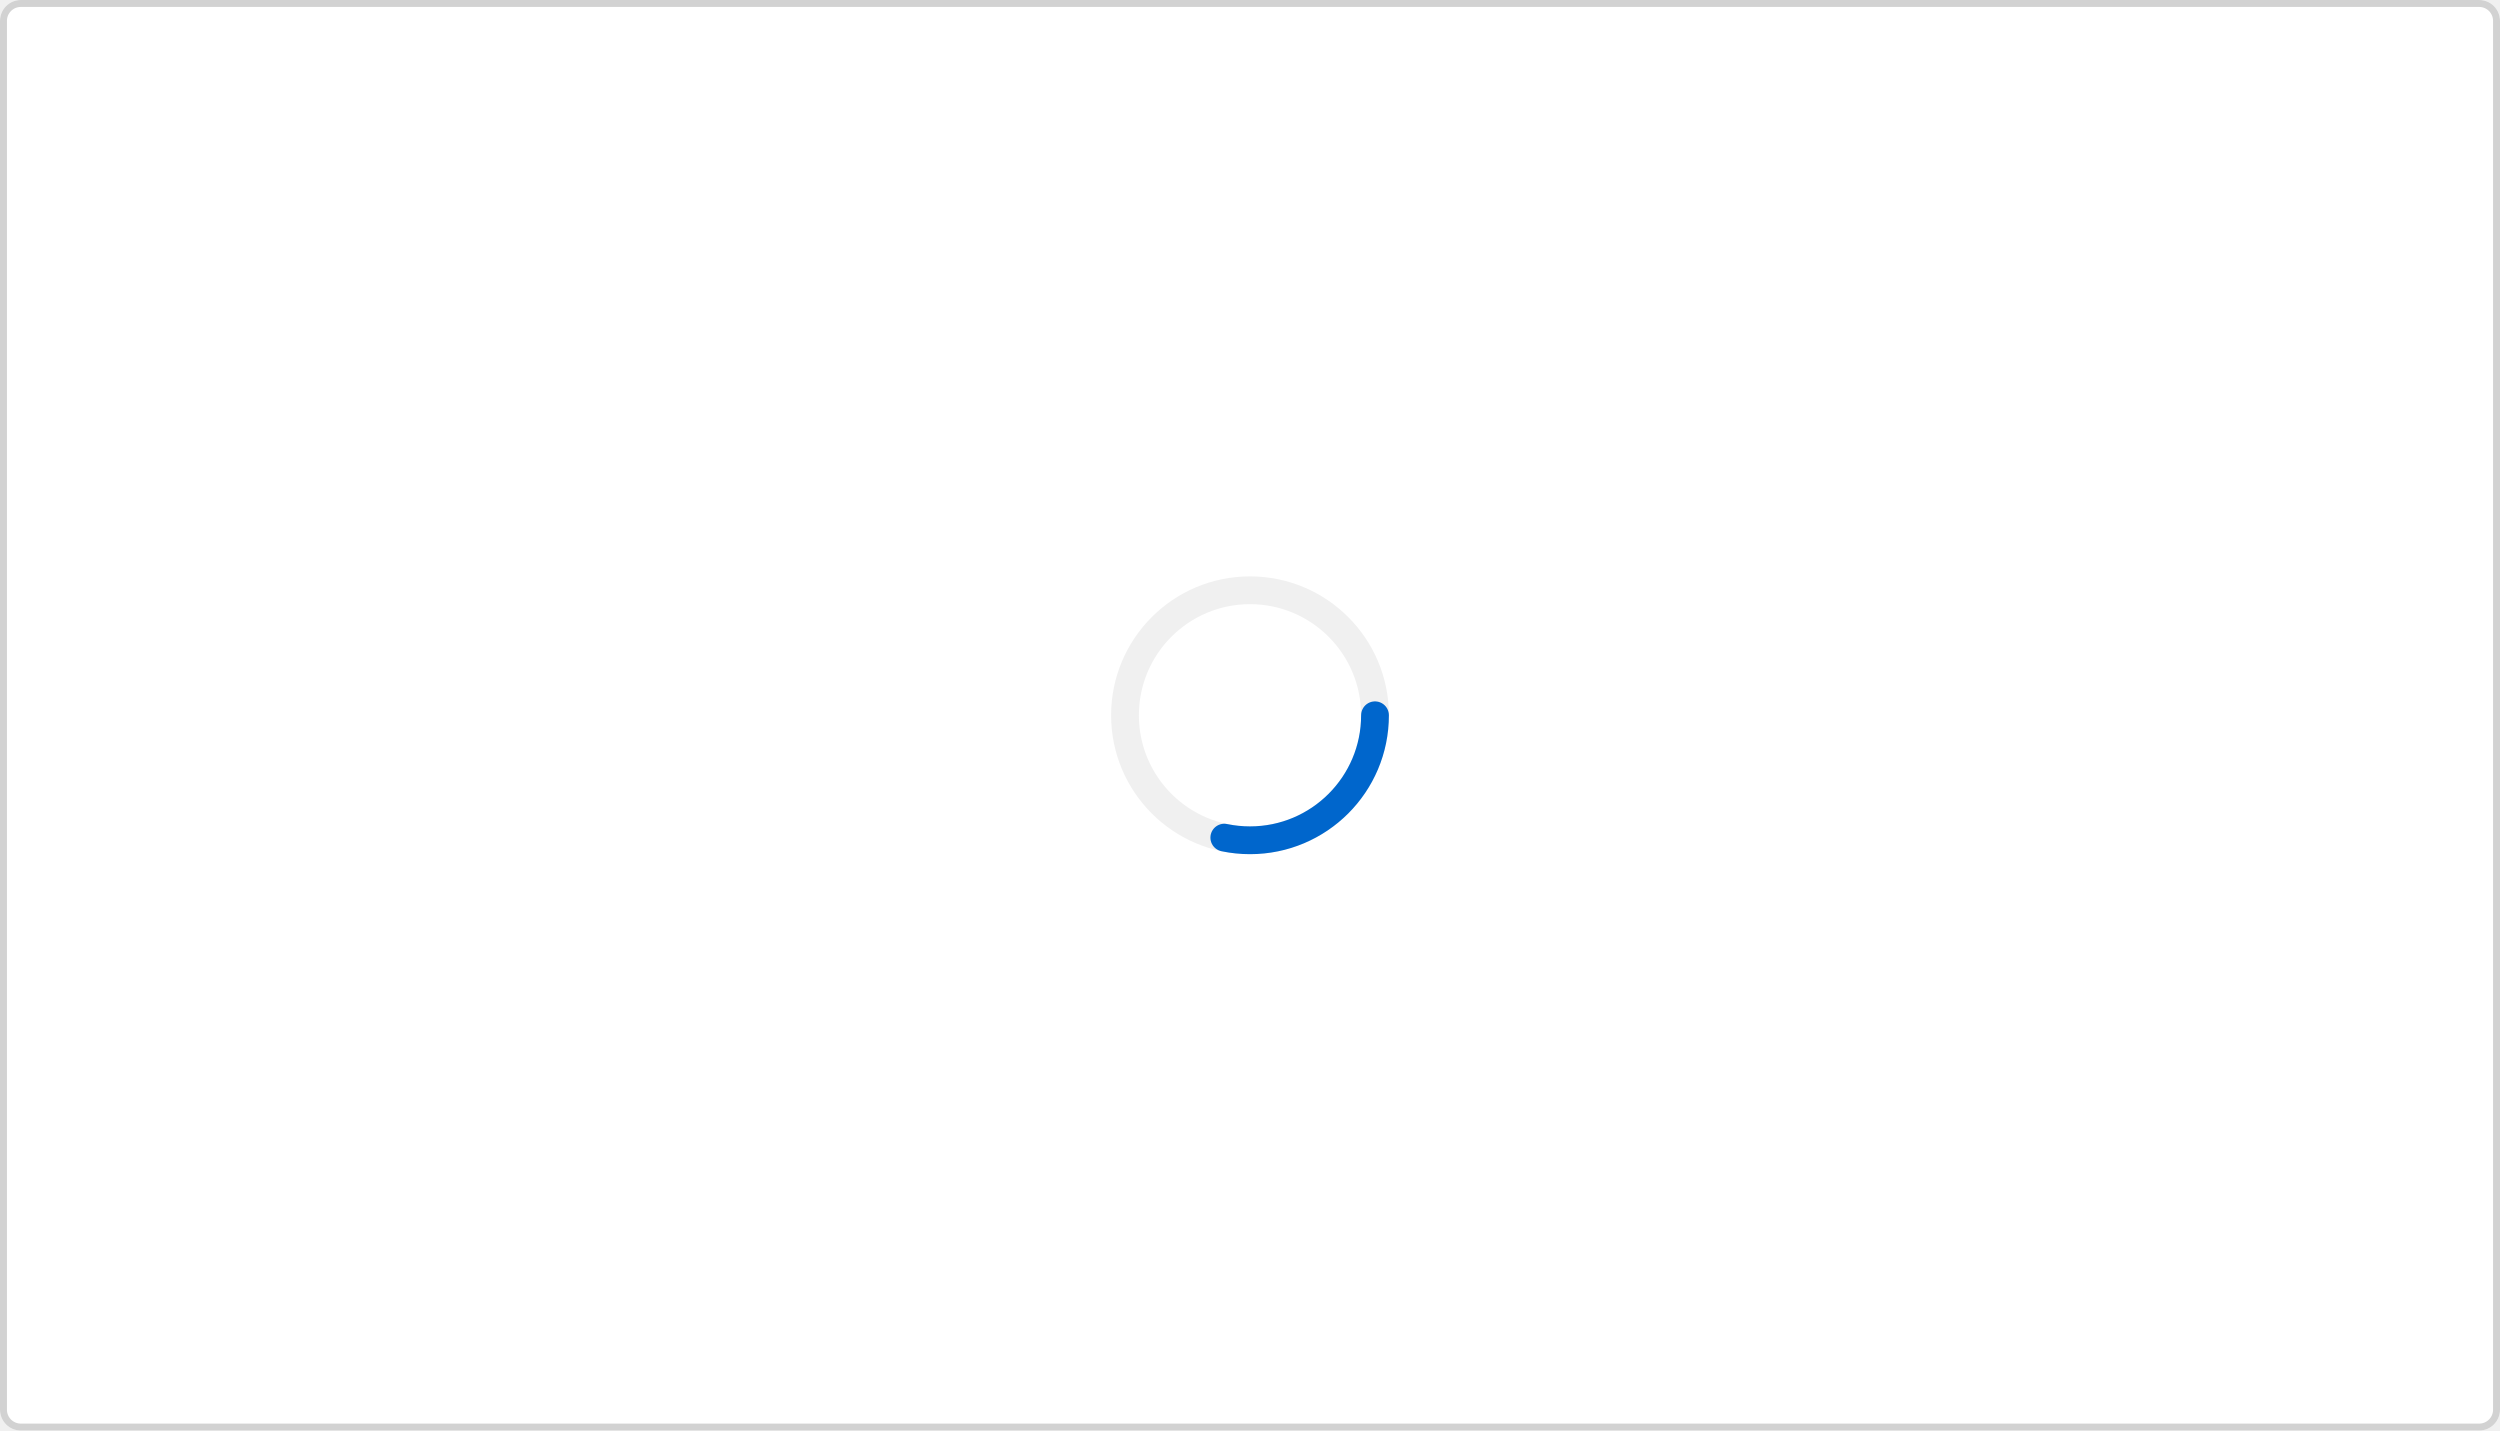
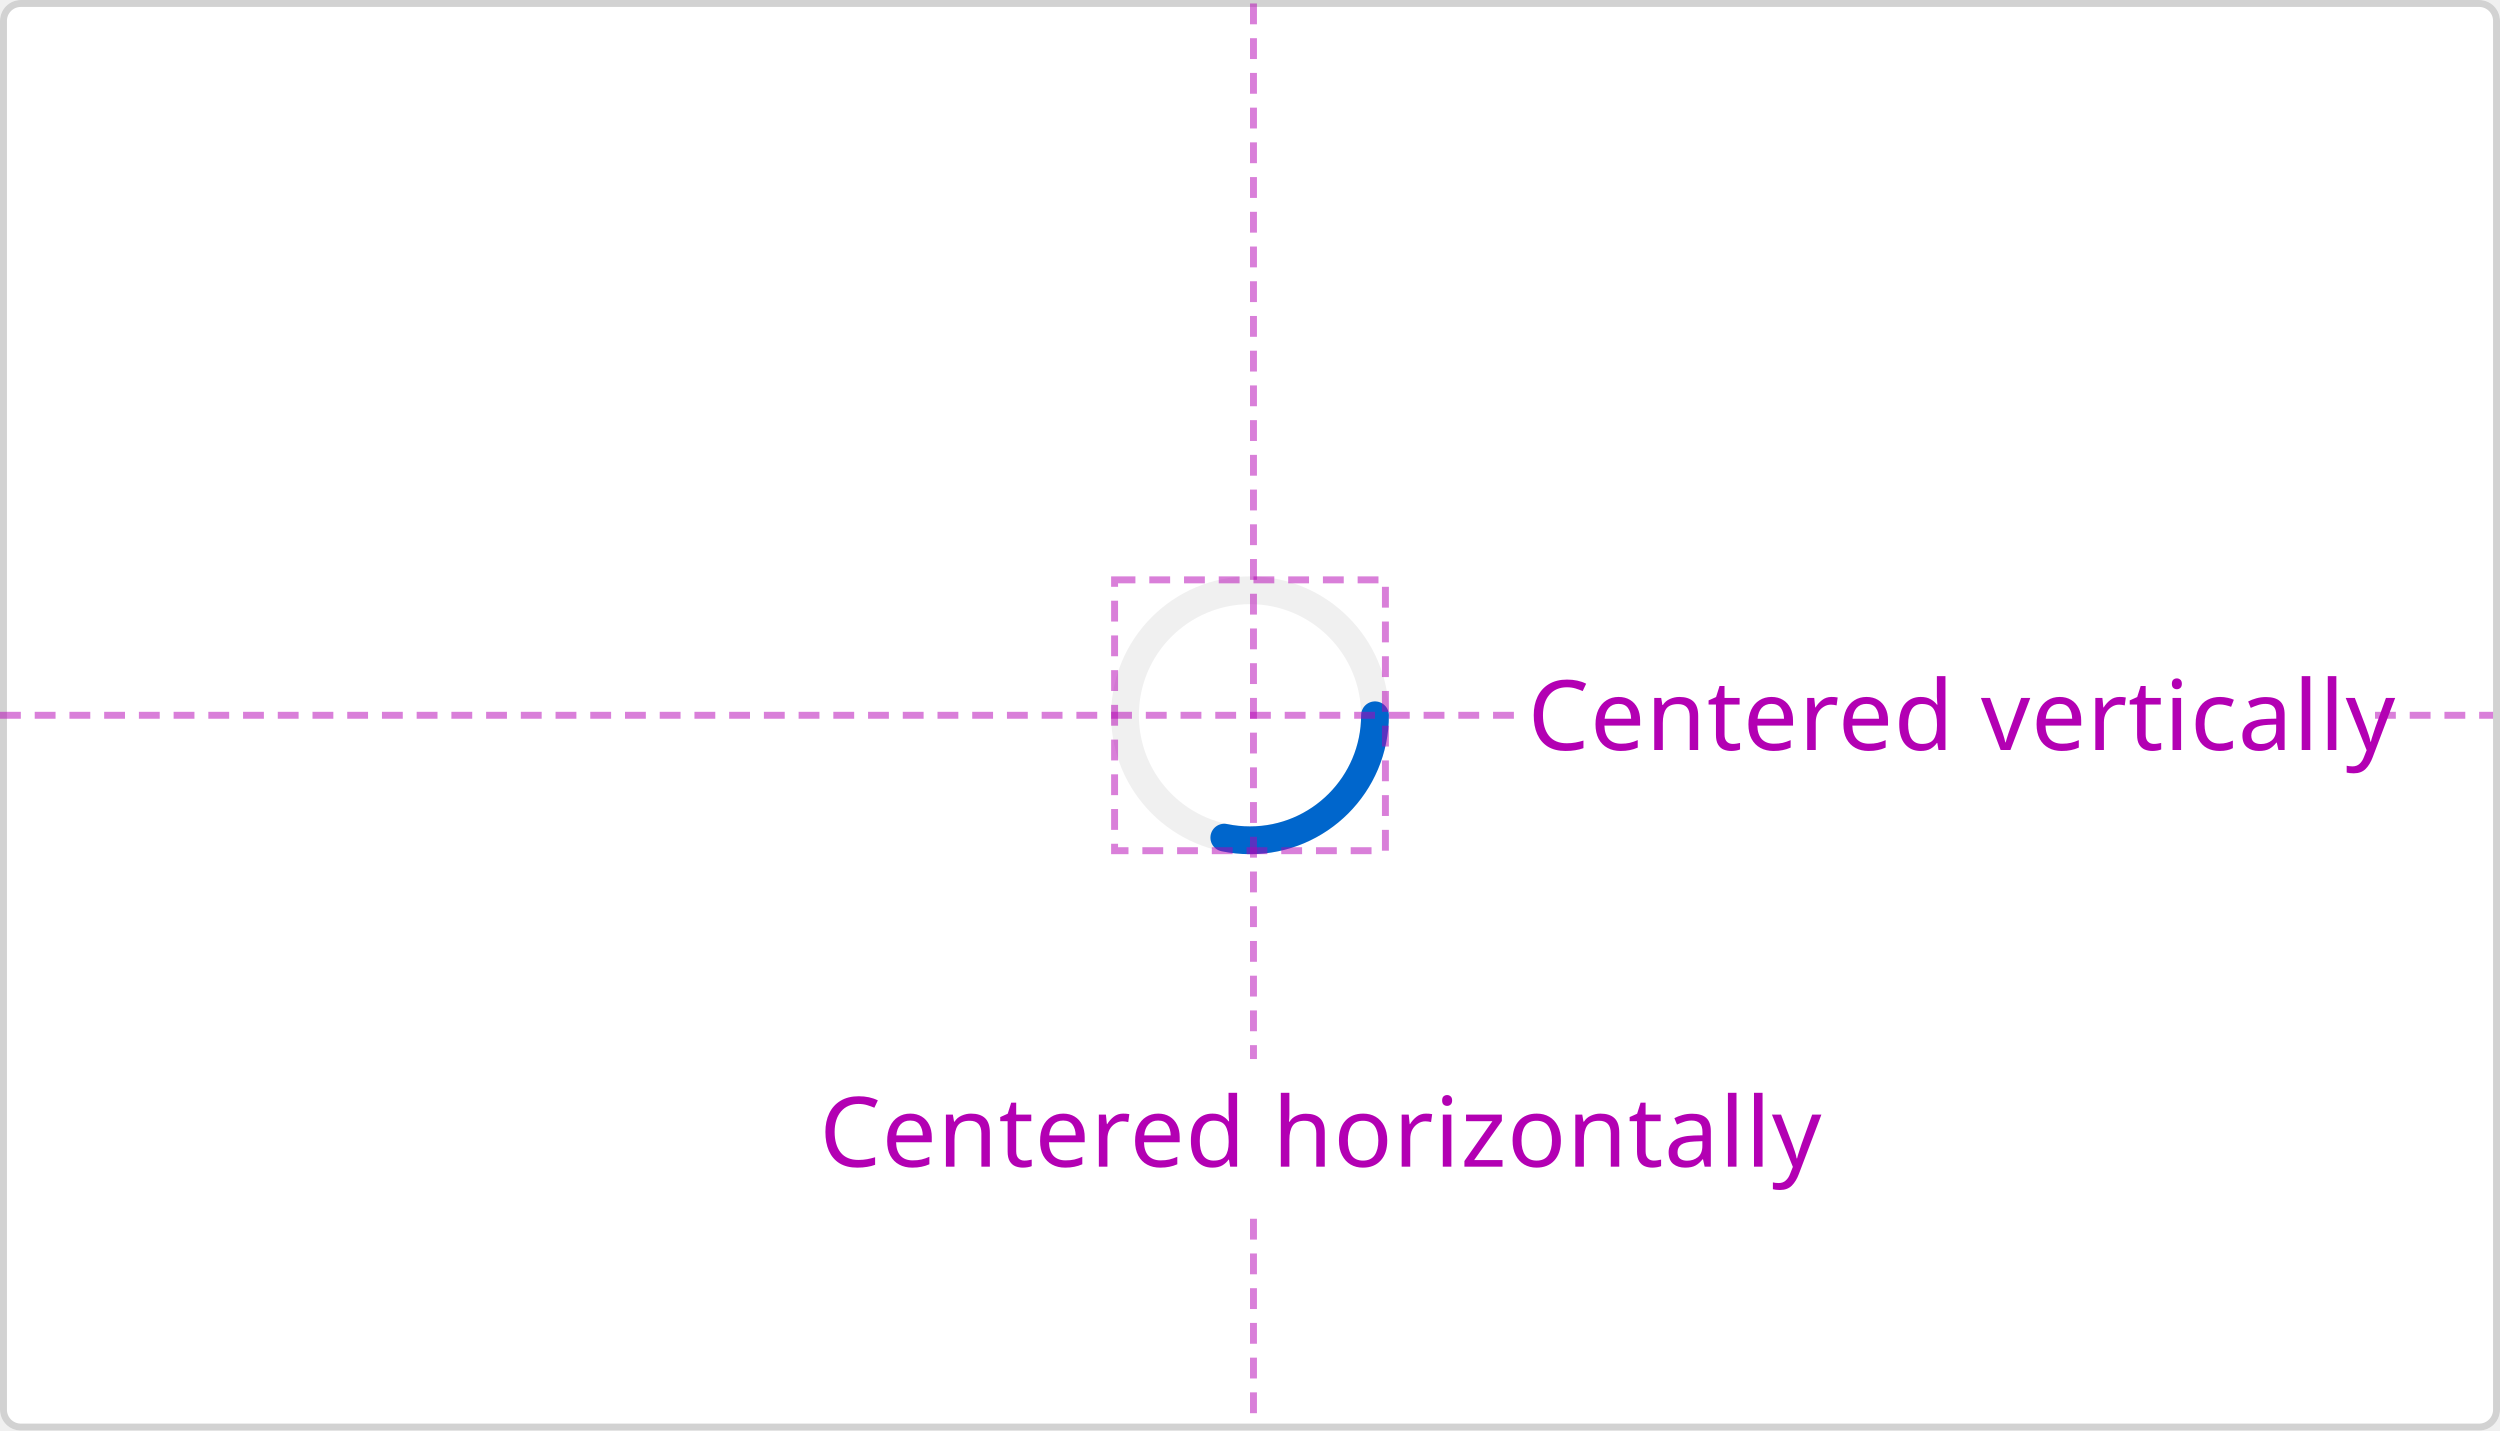
<svg xmlns="http://www.w3.org/2000/svg" width="360" height="206" viewBox="0 0 360 206">
  <g id="spinner-alignment-centered" transform="translate(-684 -1962)">
    <g id="Basic" transform="translate(684 1962)">
      <g id="Rectangle" fill="#fff" stroke="#d2d2d2" stroke-miterlimit="10" stroke-width="1">
        <rect width="360" height="206" rx="3" stroke="none" />
        <rect x="0.5" y="0.5" width="359" height="205" rx="2.5" fill="none" />
      </g>
    </g>
    <g id="Spinner_-_light_theme" data-name="Spinner - light theme" transform="translate(844 2045)">
      <g id="Spinner" transform="translate(-256 -406)">
        <g id="Ellipse" transform="translate(256 406)" fill="none" stroke="#f0f0f0" stroke-width="4">
          <circle cx="20" cy="20" r="20" stroke="none" />
          <circle cx="20" cy="20" r="18" fill="none" />
        </g>
        <g id="Ellipse-2" data-name="Ellipse" transform="translate(256 406)" fill="none" stroke="#06c" stroke-linecap="round" stroke-width="4" stroke-dasharray="32 160">
          <circle cx="20" cy="20" r="20" stroke="none" />
          <circle cx="20" cy="20" r="18" fill="none" />
        </g>
      </g>
    </g>
+     <text id="Centered_horizontally" data-name="Centered horizontally" transform="translate(802 2130)" fill="#b300b3" font-size="14" font-family="RedHatText-Regular, Red Hat Text" letter-spacing="0.01em">
+       <tspan x="0" y="0">Centered horizontally</tspan>
+     </text>
+     <line id="Line" x2="218" transform="translate(684 2065)" fill="none" stroke="#b300b3" stroke-width="1" stroke-dasharray="3 2" opacity="0.5" />
+     <g id="Rectangle-2" data-name="Rectangle" transform="translate(844 2045)" fill="none" stroke="#b300b3" stroke-width="1" stroke-dasharray="3 2" opacity="0.5">
+       <rect width="40" height="40" stroke="none" />
+       <rect x="0.5" y="0.5" width="39" height="39" fill="none" />
+     </g>
+     <line id="Line-2" data-name="Line" y2="152" transform="translate(864.5 1962.5)" fill="none" stroke="#b300b3" stroke-width="1" stroke-dasharray="3 2" opacity="0.5" />
+     <line id="Line-3" data-name="Line" y1="29" transform="translate(864.5 2136.5)" fill="none" stroke="#b300b3" stroke-width="1" stroke-dasharray="3 2" opacity="0.5" />
+     <text id="Centered_vertically" data-name="Centered vertically" transform="translate(904 2070)" fill="#b300b3" font-size="14" font-family="RedHatText-Regular, Red Hat Text" letter-spacing="0.01em">
+       <tspan x="0" y="0">Centered vertically</tspan>
+     </text>
+     <line id="Line-4" data-name="Line" x2="17" transform="translate(1026 2065)" fill="none" stroke="#b300b3" stroke-width="1" stroke-dasharray="3 2" opacity="0.5" />
  </g>
</svg>
